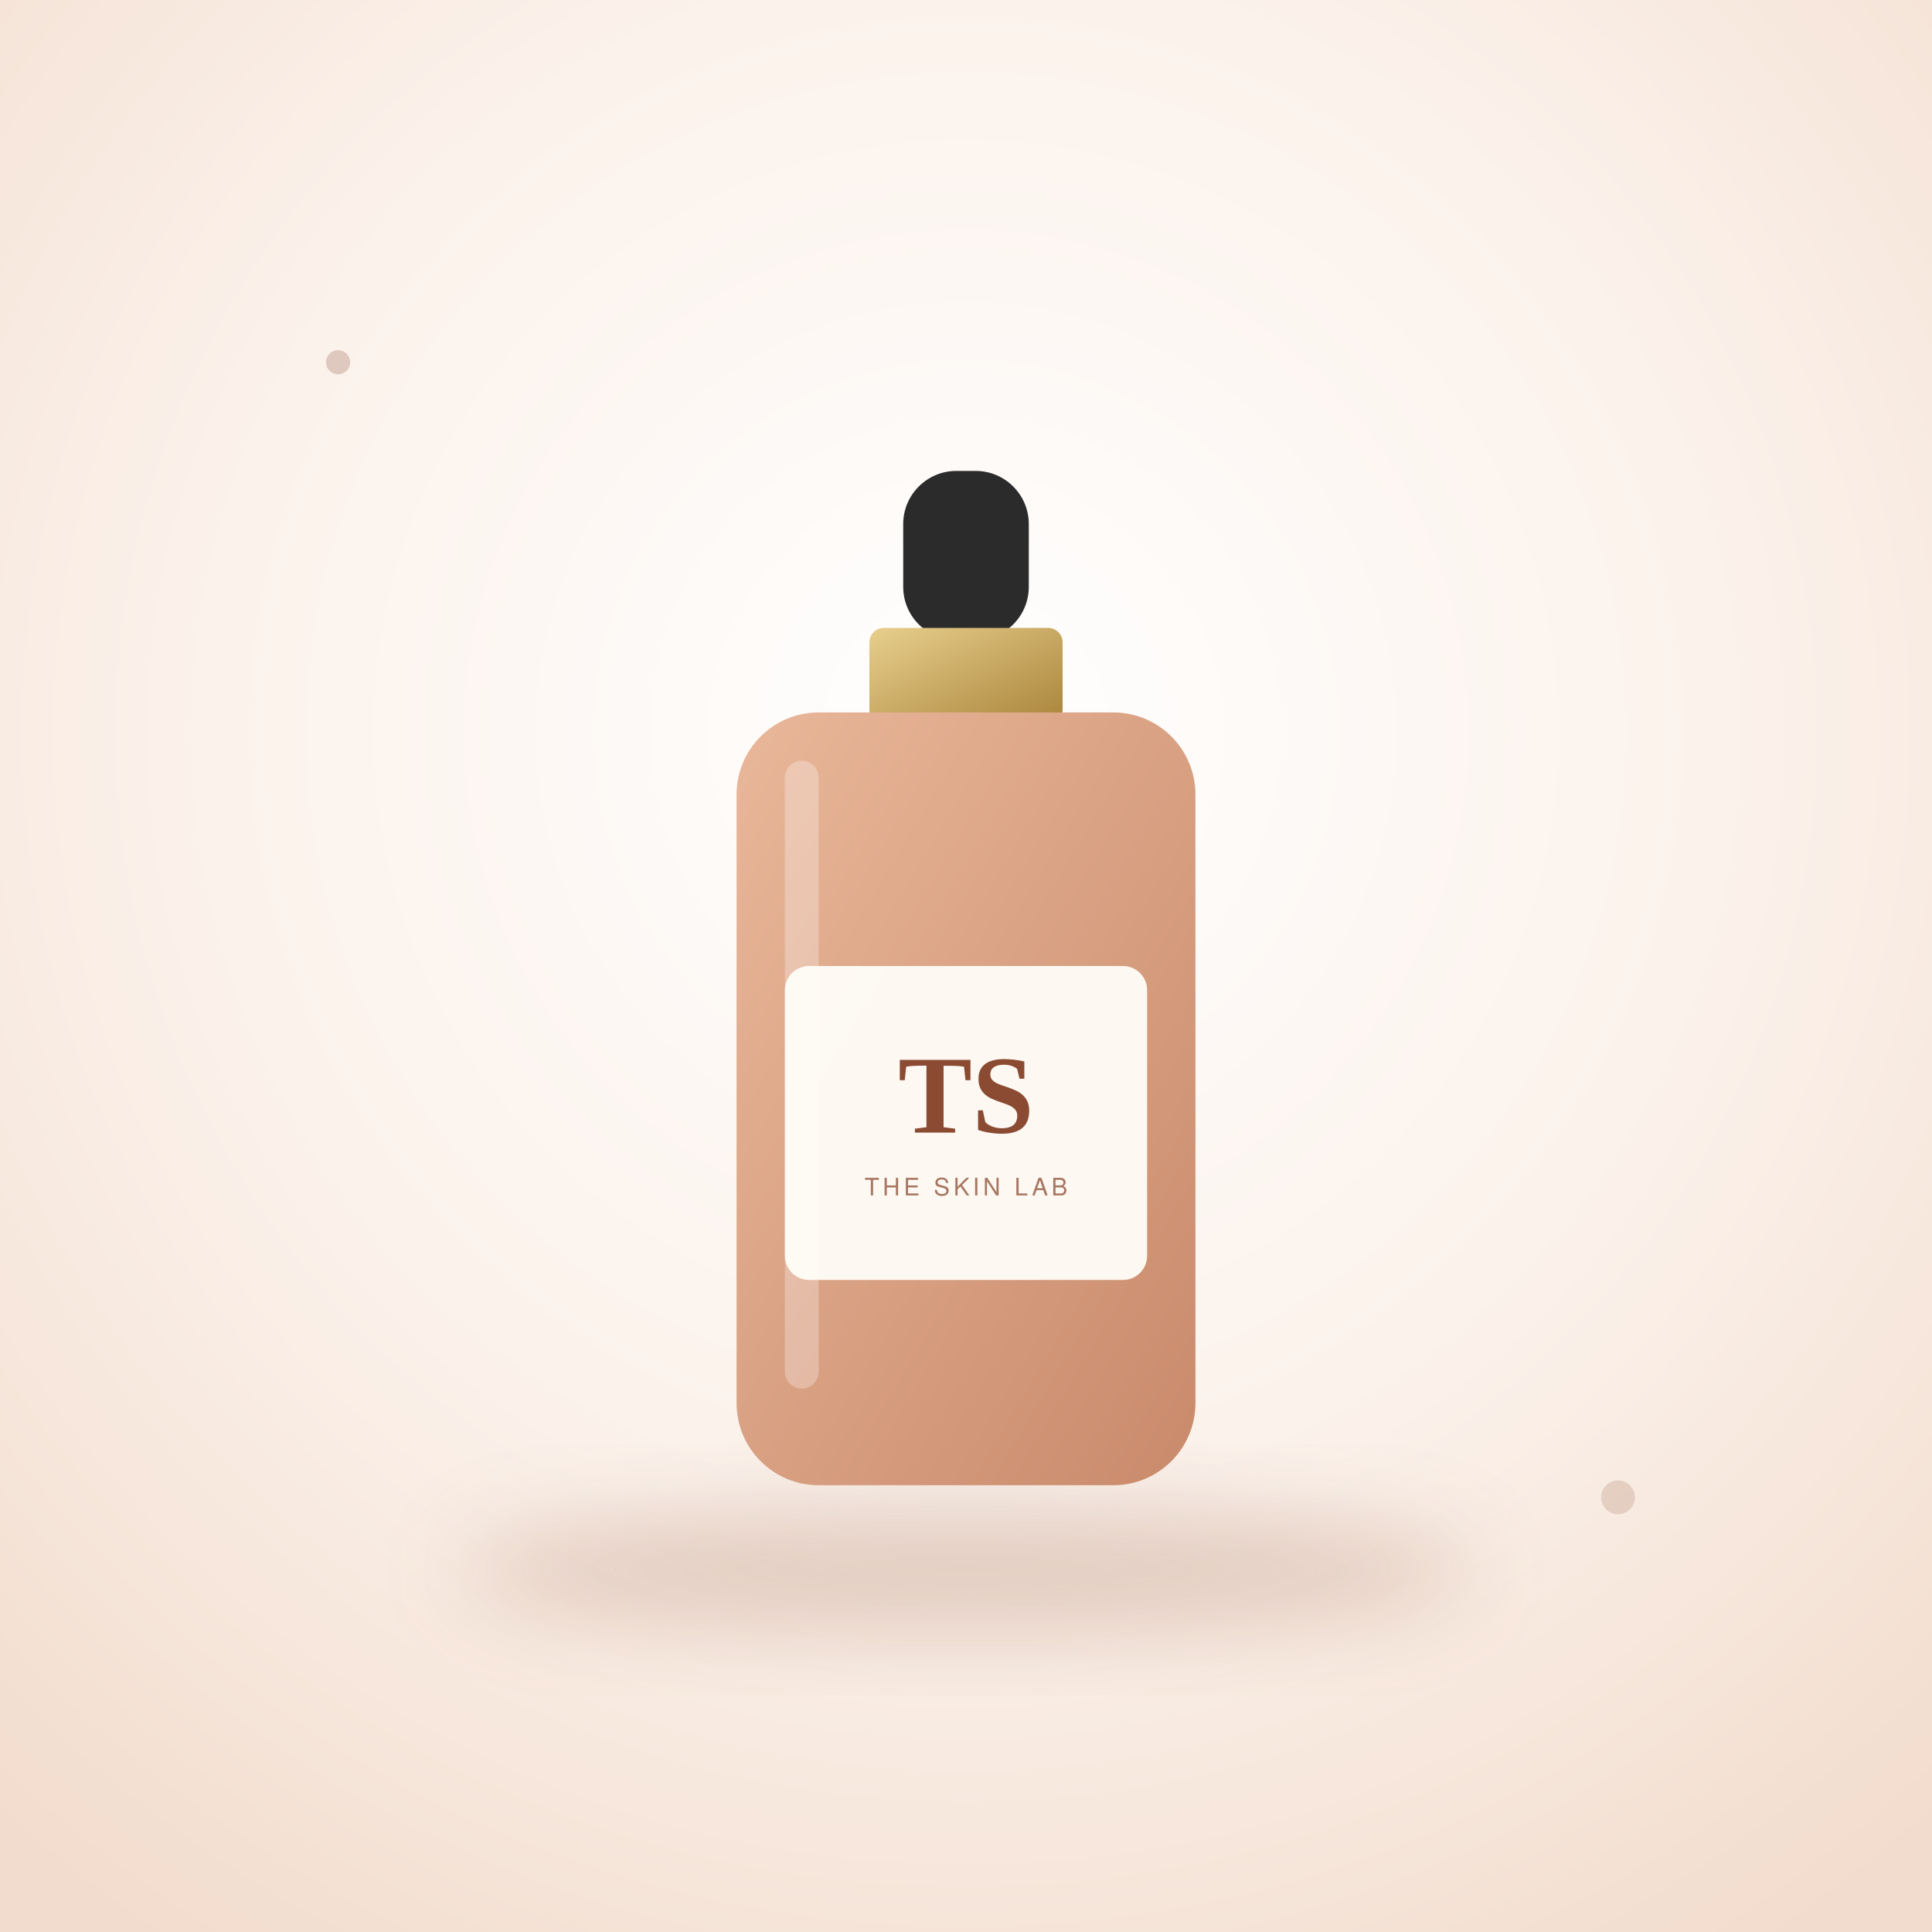
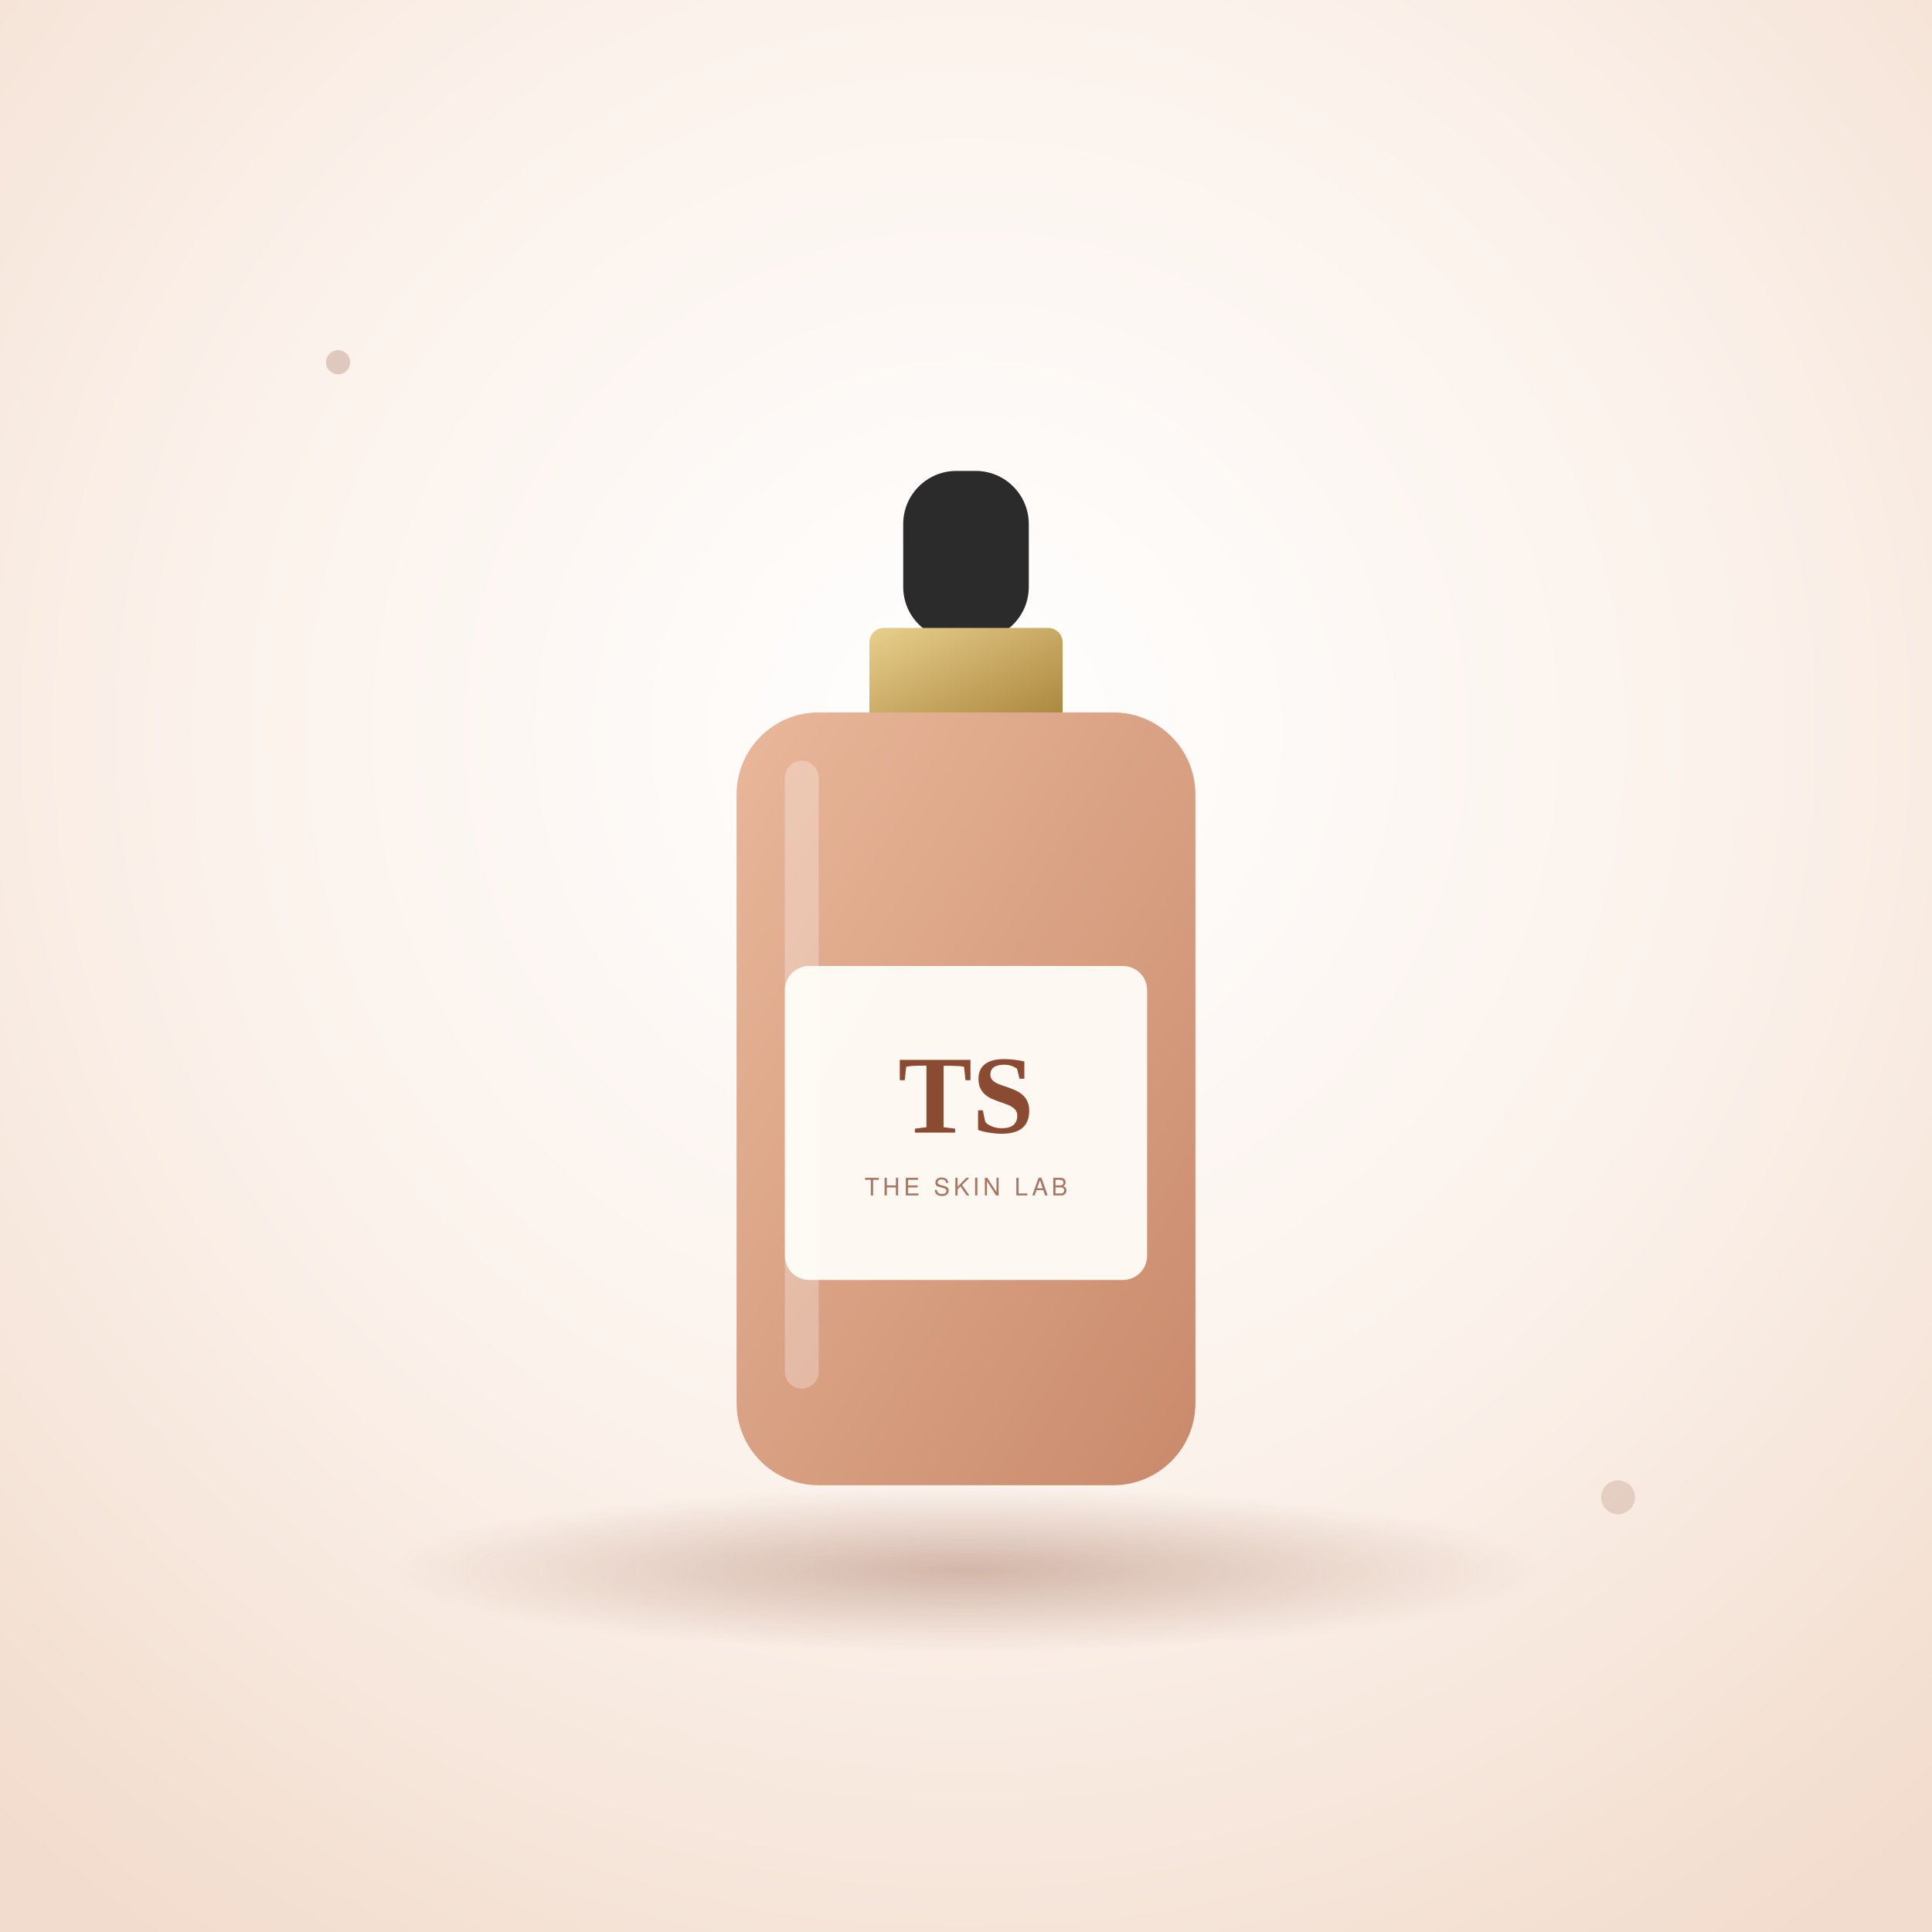
<svg xmlns="http://www.w3.org/2000/svg" viewBox="0 0 800 800" width="800" height="800" role="img" aria-label="Niacinamide 10% Pore Refining Serum">
  <defs>
    <radialGradient id="bg" cx="50%" cy="38%" r="75%">
      <stop offset="0" stop-color="#FFFFFF" />
      <stop offset=".55" stop-color="#FBF1EA" />
      <stop offset="1" stop-color="#F2DCCD" stop-opacity="1" />
    </radialGradient>
    <linearGradient id="body" x1="0" y1="0" x2="1" y2="1">
      <stop offset="0" stop-color="#E9B79A" />
      <stop offset="1" stop-color="#C98A6B" />
    </linearGradient>
    <linearGradient id="gold" x1="0" y1="0" x2="1" y2="1">
      <stop offset="0" stop-color="#E8CF8D" />
      <stop offset="1" stop-color="#A9843A" />
    </linearGradient>
    <linearGradient id="ink" x1="0" y1="0" x2="0" y2="1">
      <stop offset="0" stop-color="#8A4B32" />
      <stop offset="1" stop-color="#8A4B32" />
    </linearGradient>
-     <filter id="soft" x="-50%" y="-50%" width="200%" height="200%">
-       <feGaussianBlur stdDeviation="18" />
-     </filter>
+     <radialGradient id="shadow">
+       <stop offset="0" stop-color="#8A4B32" stop-opacity=".35" />
+       <stop offset="1" stop-color="#8A4B32" stop-opacity="0" />
+     </radialGradient>
  </defs>
  <rect width="800" height="800" fill="url(#bg)" />
  <circle cx="140" cy="150" r="5" fill="#8A4B32" opacity=".25" />
  <circle cx="670" cy="620" r="7" fill="#8A4B32" opacity=".18" />
-   <ellipse cx="400" cy="650" rx="210" ry="26" fill="#8A4B32" opacity=".22" filter="url(#soft)" />
+   <ellipse cx="400" cy="650" rx="240" ry="34" fill="url(#shadow)" />
  <g transform="translate(400 410)">
    <rect x="-26" y="-215" width="52" height="70" rx="22" fill="#2B2B2B" />
    <rect x="-40" y="-150" width="80" height="40" rx="6" fill="url(#gold)" />
    <rect x="-95" y="-115" width="190" height="320" rx="34" fill="url(#body)" />
    <rect x="-75" y="-95" width="14" height="260" rx="7" fill="#fff" opacity=".28" />
    <rect x="-75" y="-10" width="150" height="130" rx="10" fill="#FFFDF8" opacity=".95" />
    <text x="0" y="59" text-anchor="middle" font-family="Georgia, 'Times New Roman', serif" font-size="46" font-weight="700" fill="url(#ink)">TS</text>
    <text x="0" y="85" text-anchor="middle" font-family="Helvetica, Arial, sans-serif" font-size="10" letter-spacing="1.5" fill="url(#ink)" opacity=".75">THE SKIN LAB</text>
    <line x1="-53" x2="53" y1="8" y2="8" stroke="url(#ink)" stroke-width="1" opacity=".3" />
  </g>
</svg>
